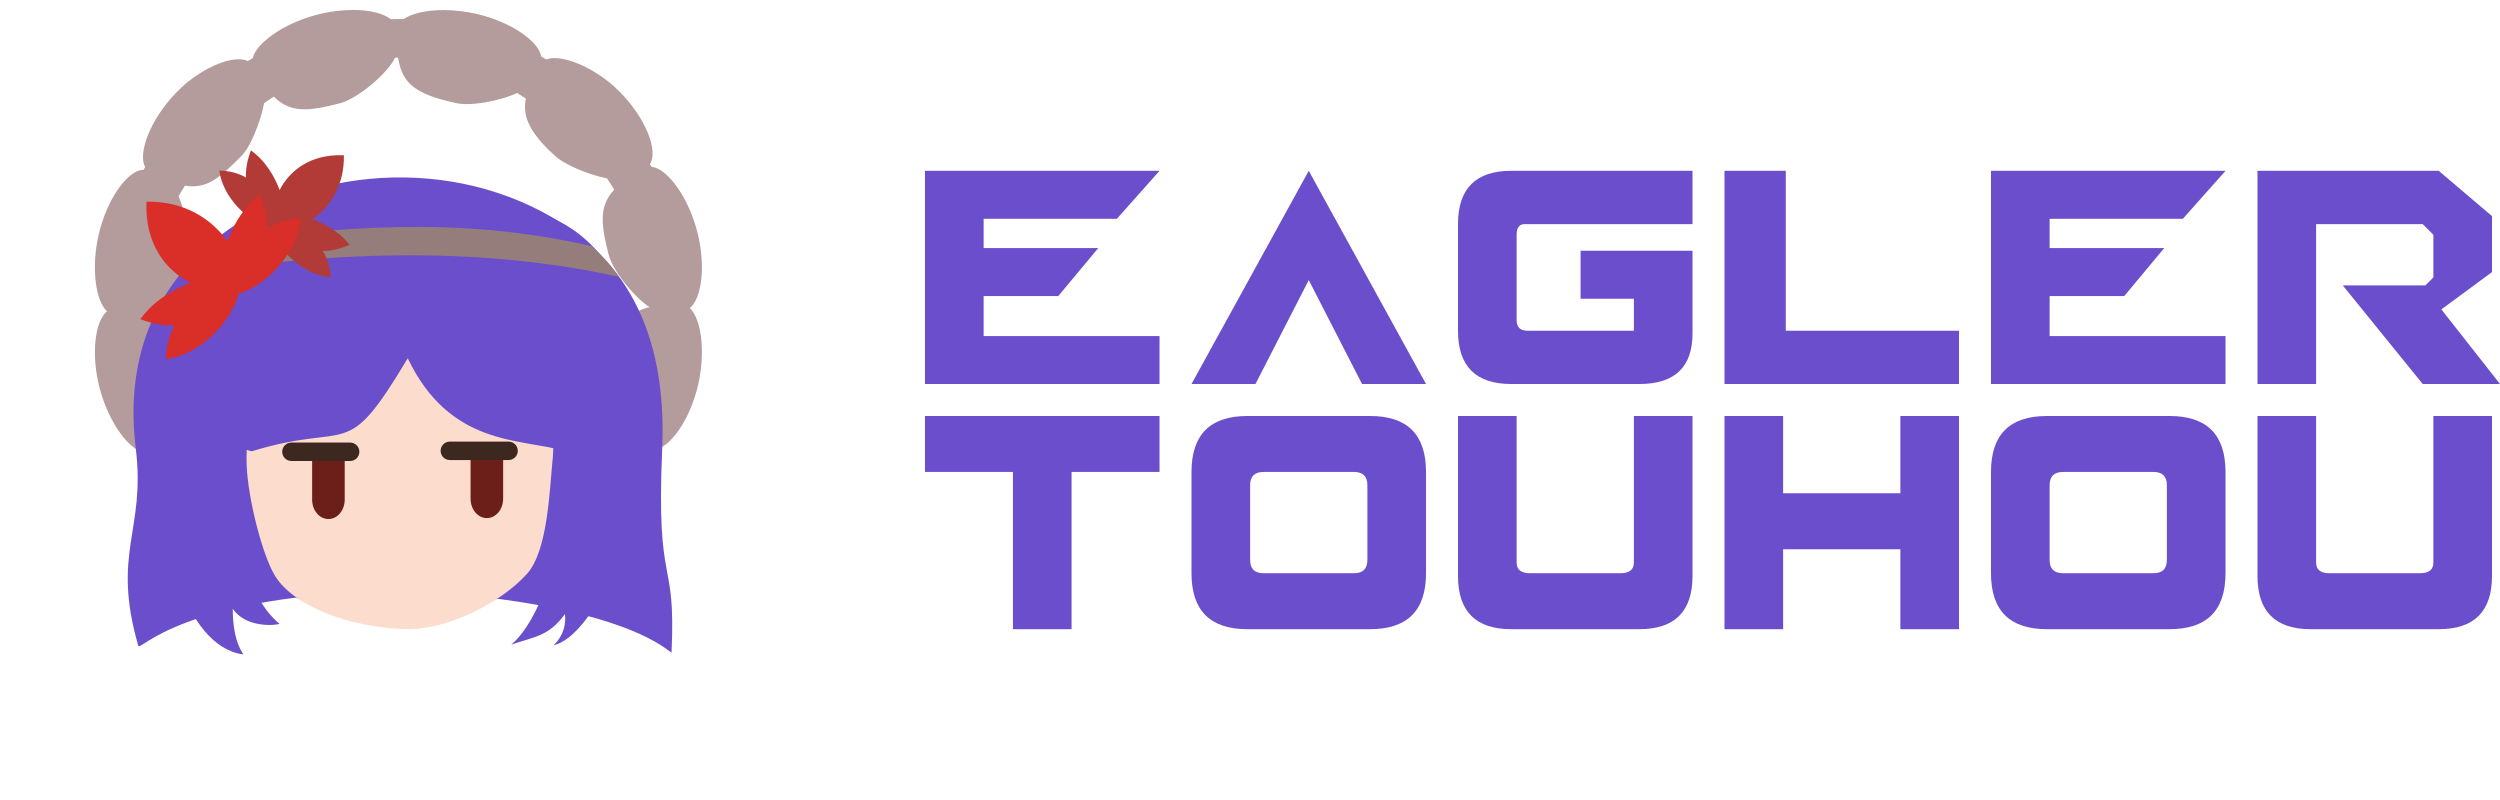
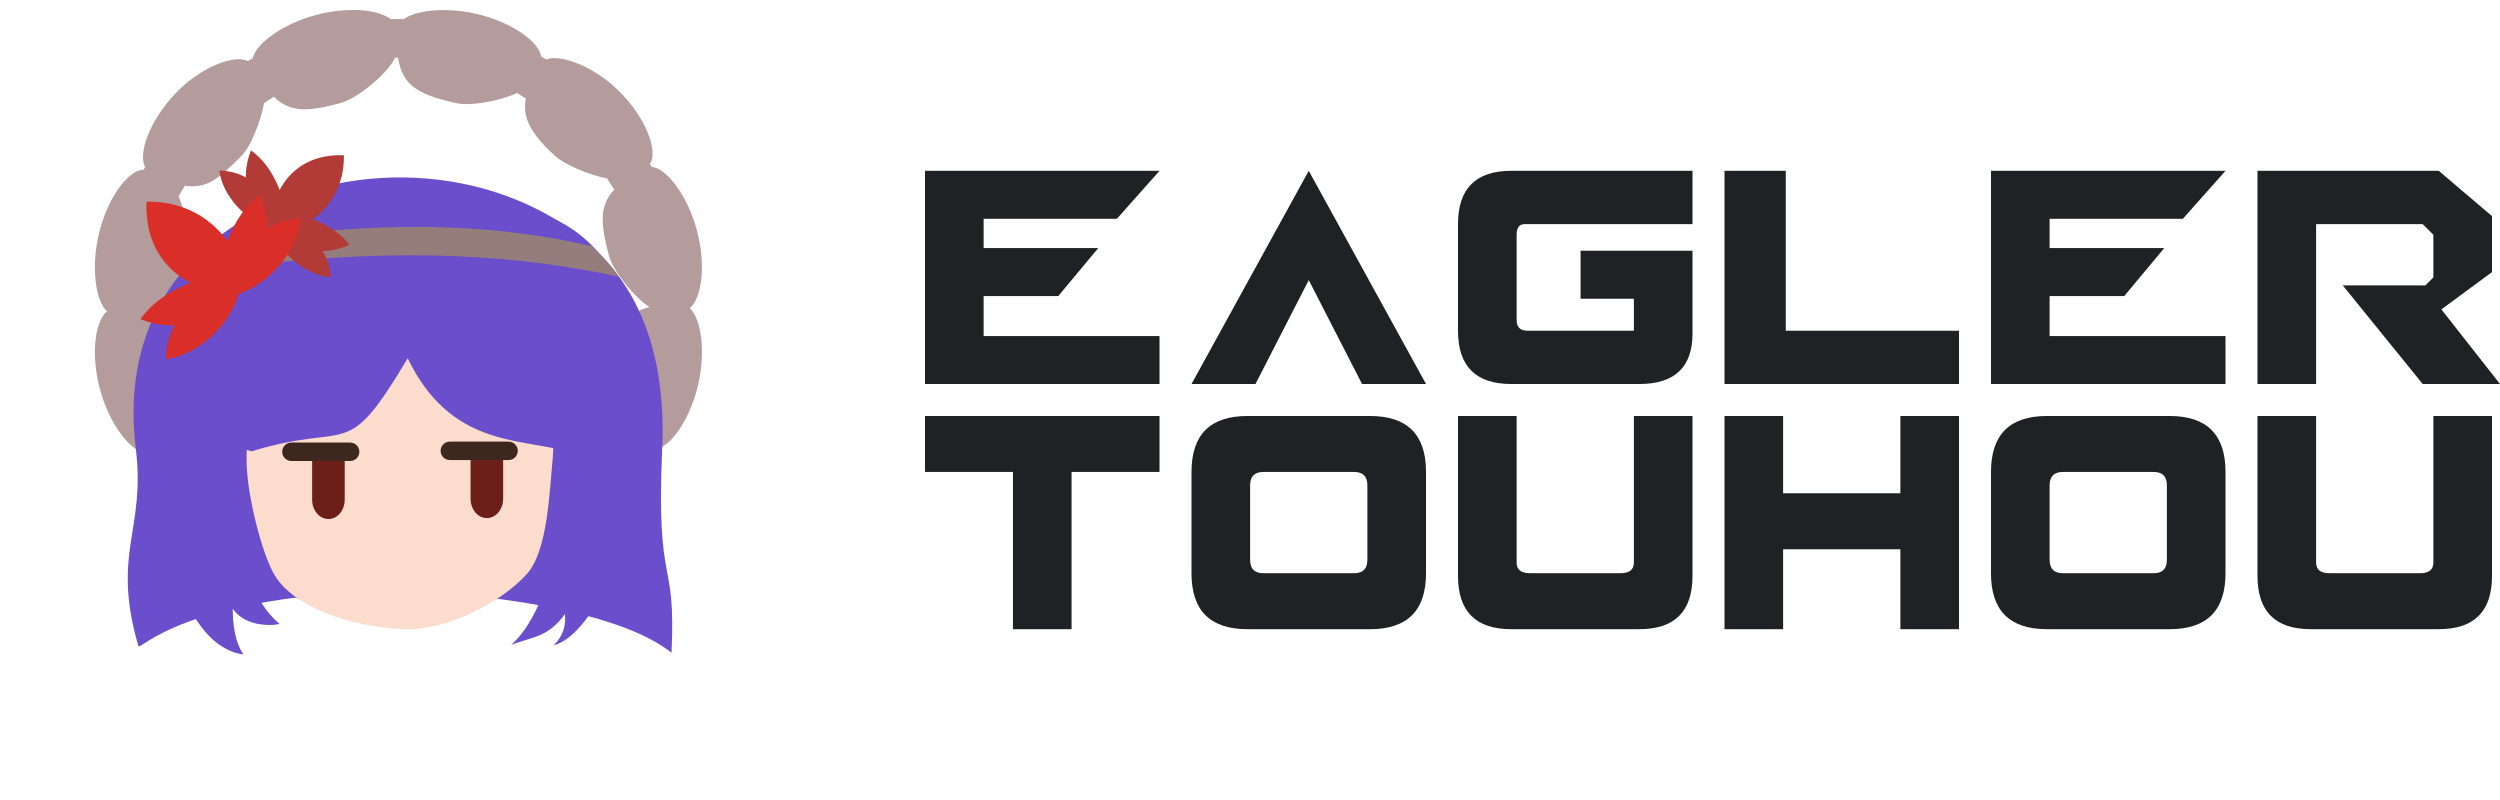
<svg xmlns="http://www.w3.org/2000/svg" xmlns:ns1="http://www.openswatchbook.org/uri/2009/osb" xmlns:xlink="http://www.w3.org/1999/xlink" viewBox="0 0 1000 320" width="1000" height="320" role="img" aria-label="EAGLER TOUHOU">
-   <style>.wordmark{fill:rgb(107 78 203)}@media(prefers-color-scheme:dark){.wordmark{fill:rgb(107 78 203)}}</style>
+   <style>.wordmark{fill:#202124}@media(prefers-color-scheme:dark){.wordmark{fill:#f0f0f2}}</style>
  <defs id="defs851">
    <linearGradient id="linearGradient6530">
      <stop style="stop-color:#71178b;stop-opacity:1" offset="0" id="stop6526" />
      <stop style="stop-color:#955a34;stop-opacity:1" offset="1" id="stop6528" />
    </linearGradient>
    <linearGradient ns1:paint="solid" id="linearGradient7231">
      <stop id="stop7229" offset="0" style="stop-color:#b3b3b3;stop-opacity:1;" />
    </linearGradient>
    <linearGradient gradientUnits="userSpaceOnUse" y2="251.62" x2="235.608" y1="228.803" x1="235.74" id="linearGradient6362" xlink:href="#linearGradient6530" />
    <linearGradient gradientUnits="userSpaceOnUse" y2="255.083" x2="235.264" y1="227.589" x1="235.264" id="linearGradient6364" xlink:href="#linearGradient6530" />
    <linearGradient gradientUnits="userSpaceOnUse" y2="252.929" x2="234.942" y1="231.561" x1="234.942" id="linearGradient6366" xlink:href="#linearGradient6530" />
  </defs>
  <g transform="translate(160 251.6751) scale(1.98388) translate(-80.32287 10.42767)">
    <g transform="translate(0,-155) scale(3.778598,3.778598) translate(-417.2834,-133.357)">
      <path style="fill:#b19a98;fill-opacity:0.97;fill-rule:evenodd;stroke:none;stroke-width:0.265px;stroke-linecap:butt;stroke-linejoin:miter;stroke-opacity:1" d="m 436.048,138.578 c -0.6,-0.002 -1.267,0.077 -1.941,0.253 -1.814,0.473 -3.253,1.536 -3.426,2.322 -0.086,0.05 -0.173,0.097 -0.257,0.148 -0.157,-0.073 -0.355,-0.104 -0.586,-0.092 -0.7,0.037 -1.687,0.459 -2.64,1.221 -0.217,0.182 -0.426,0.378 -0.624,0.584 -1.415,1.474 -2.024,3.258 -1.631,3.943 -0.028,0.05 -0.058,0.099 -0.086,0.149 -0.013,1e-4 -0.025,-0.003 -0.038,-0.003 -0.829,0.052 -1.923,1.57 -2.36,3.478 -0.412,1.8 -0.148,3.527 0.447,4.074 -0.64,0.529 -0.865,2.279 -0.395,4.088 0.495,1.904 1.642,3.396 2.435,3.449 0.029,0.051 0.058,0.101 0.087,0.151 -0.449,0.695 0.209,2.477 1.685,3.925 0.158,0.155 0.322,0.304 0.492,0.445 1.307,1.034 2.697,1.465 3.357,1.215 0.089,0.052 0.178,0.103 0.268,0.154 0.138,0.819 1.615,1.854 3.459,2.278 1.62,0.373 3.2,0.204 3.893,-0.282 0.09,0.002 0.18,0.007 0.27,0.007 0.138,0 0.273,-0.007 0.41,-0.011 0.661,0.524 2.277,0.675 3.938,0.241 l 5.2e-4,0 c 1.814,-0.473 3.254,-1.536 3.426,-2.322 0.086,-0.05 0.174,-0.097 0.259,-0.149 0.634,0.294 1.957,-0.116 3.223,-1.129 0.217,-0.182 0.425,-0.378 0.623,-0.584 1.414,-1.474 2.024,-3.257 1.632,-3.943 0.028,-0.05 0.059,-0.099 0.086,-0.15 0.833,-0.006 1.954,-1.538 2.397,-3.476 0.412,-1.8 0.148,-3.527 -0.447,-4.074 0.64,-0.528 0.866,-2.279 0.396,-4.088 l 0,-5.3e-4 c -0.492,-1.895 -1.631,-3.382 -2.424,-3.449 -0.004,-3.4e-4 -0.007,8e-4 -0.011,5.3e-4 -0.029,-0.051 -0.057,-0.101 -0.086,-0.151 0.449,-0.695 -0.209,-2.478 -1.685,-3.925 -0.158,-0.155 -0.322,-0.303 -0.492,-0.444 -1.097,-0.868 -2.252,-1.311 -2.986,-1.284 -0.14,0.005 -0.261,0.031 -0.367,0.071 -0.09,-0.053 -0.181,-0.105 -0.272,-0.156 -0.138,-0.818 -1.615,-1.854 -3.46,-2.278 -0.592,-0.135 -1.178,-0.2 -1.718,-0.202 l 0,-5.2e-4 c -0.938,-0.005 -1.73,0.177 -2.17,0.485 -0.091,-0.002 -0.182,-0.007 -0.274,-0.007 -0.137,0 -0.272,0.007 -0.408,0.01 -0.392,-0.312 -1.122,-0.491 -1.999,-0.495 z m 2.392,2.541 c 0.004,0.027 0.006,0.056 0.011,0.083 0.235,1.294 0.895,1.863 3.034,2.332 0.78,0.204 2.374,-0.1 3.306,-0.526 0.156,0.094 0.311,0.191 0.464,0.291 -0.171,0.882 0.131,1.665 1.231,2.759 0.1,0.093 0.204,0.188 0.316,0.29 0.471,0.468 1.796,1.02 2.788,1.219 0.133,0.196 0.261,0.394 0.385,0.594 -0.128,0.137 -0.241,0.283 -0.332,0.442 -0.399,0.696 -0.371,1.478 0.015,2.967 0.188,0.871 1.357,2.312 2.198,2.864 -0.295,0.068 -0.566,0.17 -0.809,0.325 -0.687,0.438 -1.025,1.168 -1.351,2.683 -0.193,0.751 0.088,2.252 0.49,3.193 -0.109,0.189 -0.222,0.375 -0.339,0.56 -0.177,-0.029 -0.353,-0.042 -0.529,-0.03 -0.823,0.052 -1.387,0.509 -2.416,1.546 -0.131,0.121 -0.25,0.269 -0.36,0.436 -0.377,0.603 -0.775,1.652 -0.921,2.456 -0.17,0.119 -0.343,0.235 -0.517,0.347 -0.155,-0.154 -0.321,-0.289 -0.507,-0.395 -0.35,-0.2 -0.721,-0.291 -1.19,-0.283 -0.469,0.008 -1.037,0.115 -1.781,0.311 -0.953,0.21 -2.6,1.604 -2.995,2.442 -0.054,9.3e-4 -0.107,0.005 -0.161,0.005 -0.004,-0.028 -0.007,-0.057 -0.012,-0.084 -0.235,-1.294 -0.895,-1.863 -3.034,-2.331 -0.2,-0.052 -0.453,-0.071 -0.736,-0.064 -0.82,0.023 -1.873,0.274 -2.566,0.592 -0.157,-0.095 -0.313,-0.192 -0.467,-0.293 0.171,-0.882 -0.132,-1.666 -1.232,-2.759 -0.1,-0.093 -0.204,-0.188 -0.316,-0.291 -0.471,-0.469 -1.793,-1.017 -2.786,-1.215 -0.134,-0.197 -0.263,-0.396 -0.387,-0.598 0.128,-0.137 0.24,-0.283 0.332,-0.442 0.399,-0.696 0.371,-1.478 -0.015,-2.967 -0.188,-0.871 -1.357,-2.312 -2.198,-2.864 0.295,-0.068 0.566,-0.17 0.809,-0.325 0.687,-0.438 1.025,-1.168 1.351,-2.683 0.193,-0.751 -0.088,-2.252 -0.489,-3.193 0.109,-0.189 0.222,-0.376 0.34,-0.56 0.177,0.029 0.352,0.042 0.527,0.03 0.823,-0.052 1.387,-0.509 2.416,-1.545 0.131,-0.121 0.25,-0.269 0.36,-0.436 0.377,-0.603 0.775,-1.651 0.921,-2.455 0.17,-0.119 0.343,-0.235 0.518,-0.347 0.155,0.154 0.321,0.289 0.506,0.394 0.7,0.4 1.483,0.364 2.972,-0.028 0.953,-0.21 2.6,-1.605 2.995,-2.443 0.054,-9.2e-4 0.107,-0.005 0.161,-0.005 z" id="path1757" />
      <path id="path4037" style="fill:#6b4ecb;fill-opacity:1;stroke-width:1;paint-order:normal" d="m 424.575,172.5 c -1.44,-4.99 0.407,-6.135 -0.133,-10.521 -0.565,-4.585 0.882,-8.329 3.973,-10.938 5.03,-4.25 13.057,-4.72 18.744,-1.095 4.308,2.745 5.579,7.226 5.372,12.034 -0.33,7.704 0.747,5.574 0.499,10.865 -0.01,0.214 -1.944,-2.595 -14.165,-3.296 -12.102,0.192 -14.188,3.307 -14.291,2.952 z" />
      <path data-face="" id="path4039" style="fill:#fbdccd;fill-opacity:1;stroke-width:1;paint-order:normal" d="m 446.687,162.527 c -0.171,1.723 -0.259,4.895 -1.369,6.137 -1.402,1.57 -4.338,3.03 -6.519,2.951 -3.063,-0.111 -5.966,-1.25 -6.942,-2.869 -0.674,-1.119 -1.436,-4.133 -1.498,-5.885 -0.066,-1.867 0.414,-3.805 0.885,-5.053 0.912,-2.416 4.234,-4.931 7.892,-4.873 3.657,0.056 5.732,1.932 6.632,3.946 0.959,1.664 1.038,4.003 0.924,5.642 z" />
      <g transform="translate(418.2413,175.6308)" id="g4051">
        <path id="path4043" d="m 15.611,-13.227 0,2.301 c 0,0.573 0.388,1.035 0.869,1.035 0.482,0 0.869,-0.461 0.869,-1.035 l 0,-2.301 z" style="fill:#6b1f18;fill-opacity:1;stroke-width:1;paint-order:normal" />
        <rect ry="0.491" y="-13.971" x="14.014" height="0.983" width="4.117" id="rect4045" style="opacity:1;fill:#3c281f;fill-opacity:1;fill-rule:nonzero;stroke:none;stroke-width:1.588;stroke-linecap:round;stroke-linejoin:bevel;stroke-miterlimit:4;stroke-dasharray:none;stroke-opacity:1;paint-order:normal" />
        <path style="fill:#6b1f18;fill-opacity:1;stroke-width:1;paint-order:normal" d="m 24.065,-13.277 0,2.301 c 0,0.573 0.388,1.035 0.869,1.035 0.482,0 0.869,-0.461 0.869,-1.035 l 0,-2.301 z" id="path4047" />
        <rect style="opacity:1;fill:#3c281f;fill-opacity:1;fill-rule:nonzero;stroke:none;stroke-width:1.588;stroke-linecap:round;stroke-linejoin:bevel;stroke-miterlimit:4;stroke-dasharray:none;stroke-opacity:1;paint-order:normal" id="rect4049" width="4.117" height="0.983" x="22.467" y="-14.022" ry="0.491" />
      </g>
      <path id="path4055" d="m 438.544,149.603 c -6.862,0.004 -12.505,5.411 -12.8,12.267 6e-5,4.9e-4 -7e-5,9.2e-4 0,0.002 -0.281,4.616 1.252,10.669 4.432,11.093 0.031,-0.041 -0.561,-0.582 -0.56,-2.444 0.705,1.062 2.34,0.889 2.496,0.811 -2.008,-1.647 -2.687,-5.827 -2.689,-8.909 -2.3e-4,-5.037 4.083,-9.12 9.12,-9.12 5.037,2e-5 9.12,4.083 9.12,9.12 -0.004,2.679 -1.143,8.293 -3.189,10.023 1.263,-0.442 1.988,-0.434 2.868,-1.633 0.122,1.092 -0.618,1.666 -0.618,1.666 2.145,-0.471 4.794,-6.486 4.639,-10.056 7e-5,-7.08 -5.739,-12.82 -12.82,-12.82 z" style="fill:#6b4ecb;fill-opacity:1;stroke:none;stroke-width:1.323;stroke-linecap:round;stroke-linejoin:miter;stroke-miterlimit:4;stroke-dasharray:none;stroke-opacity:1;paint-order:stroke fill markers" />
      <path d="m 430.623,162.128 c -6.739,-1.956 -3.345,-7.55 1.375,-11.891 3.548,-2.762 9.265,-2.201 13.587,-0.952 5.621,1.624 6.821,8.192 1.732,12.816 -2.385,-0.674 -6.114,-0.241 -8.363,-4.94 -3.385,5.671 -2.969,3.32 -8.331,4.966 z" style="fill:#6b4ecb;fill-opacity:1;stroke-width:1;paint-order:normal" id="path4059" />
      <path style="fill:#967e7c;fill-opacity:0.995;fill-rule:evenodd;stroke:none;stroke-width:0.265px;stroke-linecap:butt;stroke-linejoin:miter;stroke-opacity:1" d="m 428.375,151.077 c -0.585,0.498 -1.11,1.037 -1.573,1.615 7.674,-1.161 15.568,-1.605 23.43,0.123 -0.42,-0.58 -0.904,-1.127 -1.46,-1.634 -7.165,-1.646 -13.598,-1.038 -20.398,-0.103 z" id="path1829" />
      <g style="fill:#e74f3a;fill-opacity:1;stroke-width:1.618" id="g1887" transform="matrix(0.4464202,0.4275274,-0.4275274,0.4464202,513.2523,22.85565)">
        <path id="path1885" d="m 47.373,231.219 c -2.2,1.939 -2.459,4.216 -1.933,6.007 -1.049,-0.513 -2.235,-0.809 -3.223,-0.819 -0.296,-0.003 -0.606,0.015 -0.931,0.053 0.345,0.83 0.781,1.497 1.307,1.995 -0.722,0.174 -1.414,0.563 -2.078,1.157 1.693,1.371 4.658,1.577 6.663,0.507 2.006,1.07 4.97,0.865 6.664,-0.507 -0.664,-0.594 -1.356,-0.983 -2.078,-1.157 0.526,-0.497 0.963,-1.165 1.307,-1.995 -0.325,-0.038 -0.635,-0.056 -0.931,-0.053 l 0,5.3e-4 c -0.886,0.009 -1.932,0.247 -2.895,0.666 0.338,-1.748 1.93e-4,-3.956 -1.872,-5.854 z" style="fill:#b23b37;fill-opacity:1;fill-rule:evenodd;stroke:none;stroke-width:0.428px;stroke-linecap:butt;stroke-linejoin:miter;stroke-opacity:1" />
      </g>
      <g transform="matrix(0.5403277,-0.5642052,0.5642052,0.5403277,269.6304,53.2748)" id="g1881" style="fill:#e74f3a;fill-opacity:1;stroke-width:1.28">
        <path transform="matrix(0.2646484,0,0,0.2646484,0,3.742694)" style="fill:#da2e28;fill-opacity:1;fill-rule:evenodd;stroke:none;stroke-width:1.28px;stroke-linecap:butt;stroke-linejoin:miter;stroke-opacity:1" d="m 186.113,848.254 c -8.314,7.327 -9.29,15.929 -7.305,22.697 -3.965,-1.937 -8.445,-3.056 -12.18,-3.094 -1.117,-0.011 -2.289,0.056 -3.518,0.201 1.302,3.137 2.951,5.658 4.939,7.537 -2.729,0.658 -5.343,2.126 -7.852,4.371 6.399,5.182 17.599,5.958 25.178,1.914 7.579,4.044 18.78,3.268 25.18,-1.914 -2.508,-2.245 -5.123,-3.713 -7.852,-4.371 1.989,-1.879 3.637,-4.4 4.939,-7.537 -1.229,-0.145 -2.401,-0.212 -3.518,-0.201 l 0,0.002 c -3.349,0.034 -7.3,0.934 -10.939,2.516 1.278,-6.604 7.3e-4,-14.947 -7.074,-22.121 z" id="path1879" />
      </g>
    </g>
  </g>
  <svg class="wordmark" x="370" y="68.325" width="630" height="183.35" viewBox="0 0 591 172">
    <g transform="translate(0 0)">
      <path fill-rule="evenodd" transform="translate(0 0)" d="M0 0H88L72 18H22V29H65L50 47H22V62H88V80H0Z" />
      <path fill-rule="evenodd" transform="translate(100 0)" d="M0 80L44 0L88 80H64L44 41L24 80Z" />
      <path fill-rule="evenodd" transform="translate(200 0)" d="M20 0H88V20H25Q22 20 22 24V56Q22 60 26 60H66V48H46V30H88V61Q88 80 68 80H20Q0 80 0 60V20Q0 0 20 0Z" />
      <path fill-rule="evenodd" transform="translate(300 0)" d="M0 0H23V60H88V80H0Z" />
      <path fill-rule="evenodd" transform="translate(400 0)" d="M0 0H88L72 18H22V29H65L50 47H22V62H88V80H0Z" />
      <path fill-rule="evenodd" transform="translate(500 0)" d="M0 0H68L88 17V38L69 52L91 80H62L32 43H63L66 40V24L62 20H22V80H0Z" />
    </g>
    <g transform="translate(0 92)">
      <path fill-rule="evenodd" transform="translate(0 0)" d="M0 0H88V21H55V80H33V21H0Z" />
      <path fill-rule="evenodd" transform="translate(100 0)" d="M21 0H67Q88 0 88 21V59Q88 80 67 80H21Q0 80 0 59V21Q0 0 21 0ZM27 21Q22 21 22 26V54Q22 59 27 59H61Q66 59 66 54V26Q66 21 61 21Z" />
      <path fill-rule="evenodd" transform="translate(200 0)" d="M0 0H22V55Q22 59 27 59H61Q66 59 66 55V0H88V60Q88 80 68 80H20Q0 80 0 60Z" />
      <path fill-rule="evenodd" transform="translate(300 0)" d="M0 0H22V29H66V0H88V80H66V50H22V80H0Z" />
      <path fill-rule="evenodd" transform="translate(400 0)" d="M21 0H67Q88 0 88 21V59Q88 80 67 80H21Q0 80 0 59V21Q0 0 21 0ZM27 21Q22 21 22 26V54Q22 59 27 59H61Q66 59 66 54V26Q66 21 61 21Z" />
      <path fill-rule="evenodd" transform="translate(500 0)" d="M0 0H22V55Q22 59 27 59H61Q66 59 66 55V0H88V60Q88 80 68 80H20Q0 80 0 60Z" />
    </g>
  </svg>
</svg>
